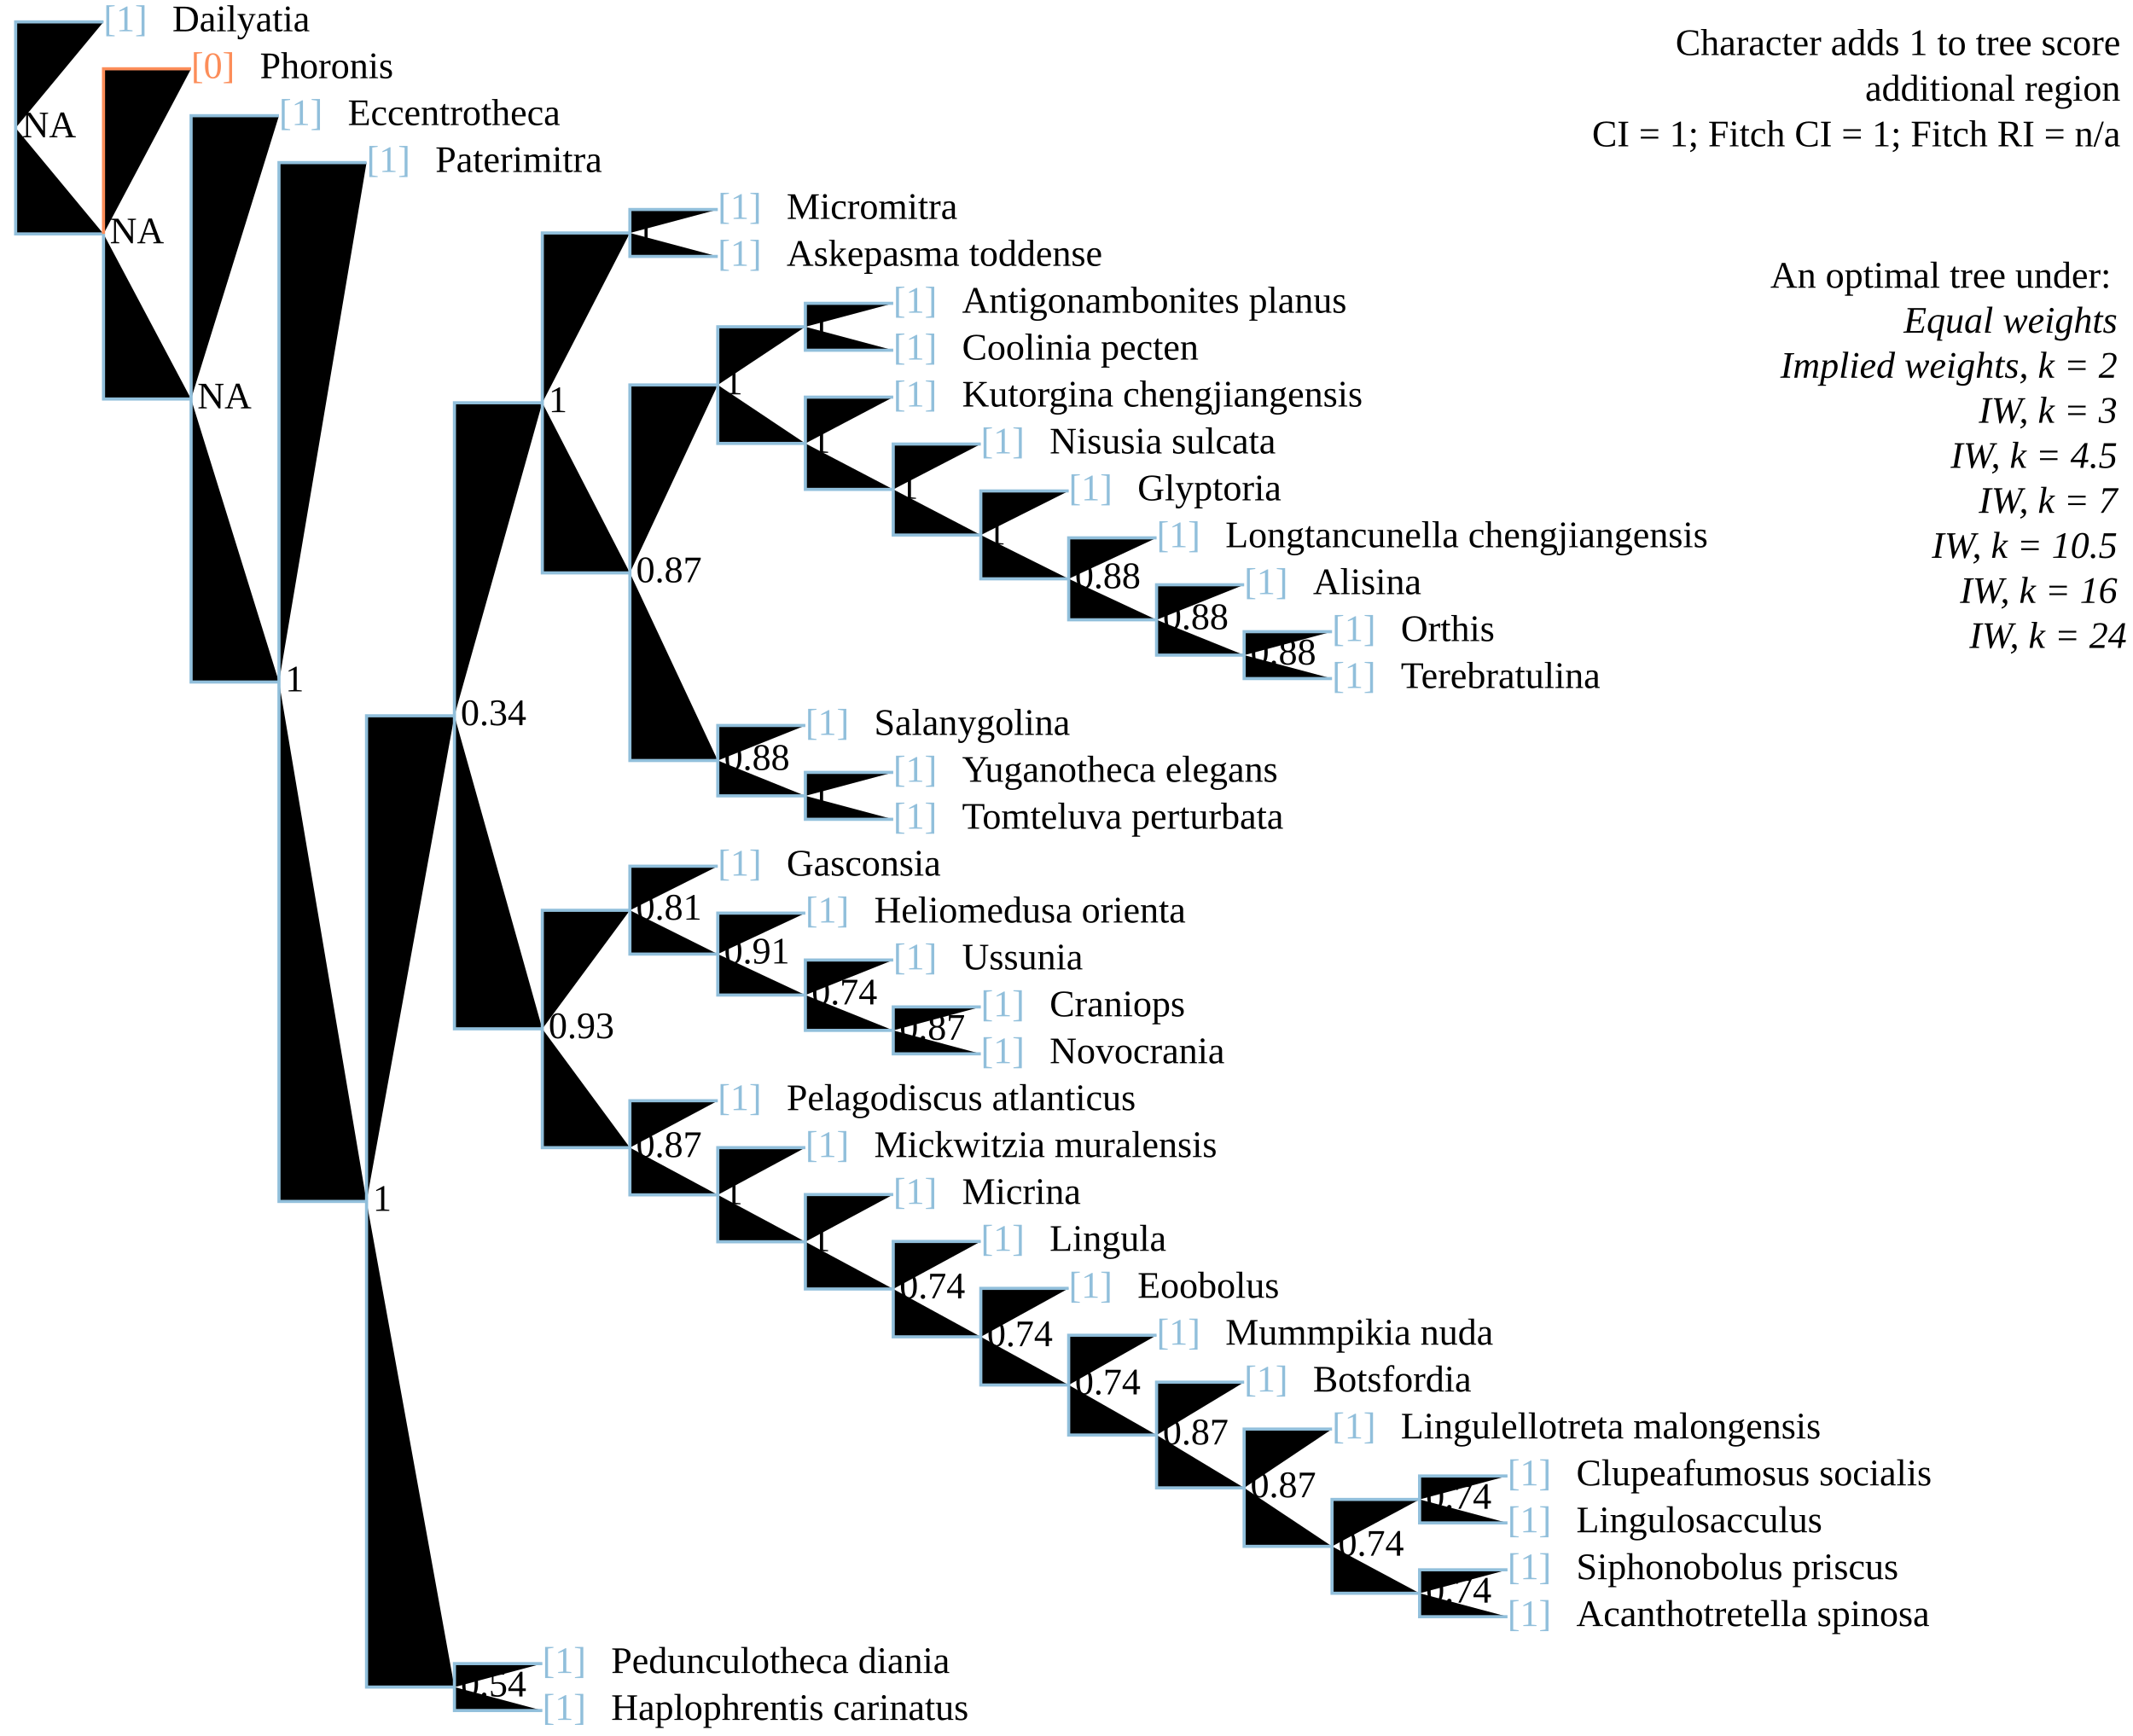
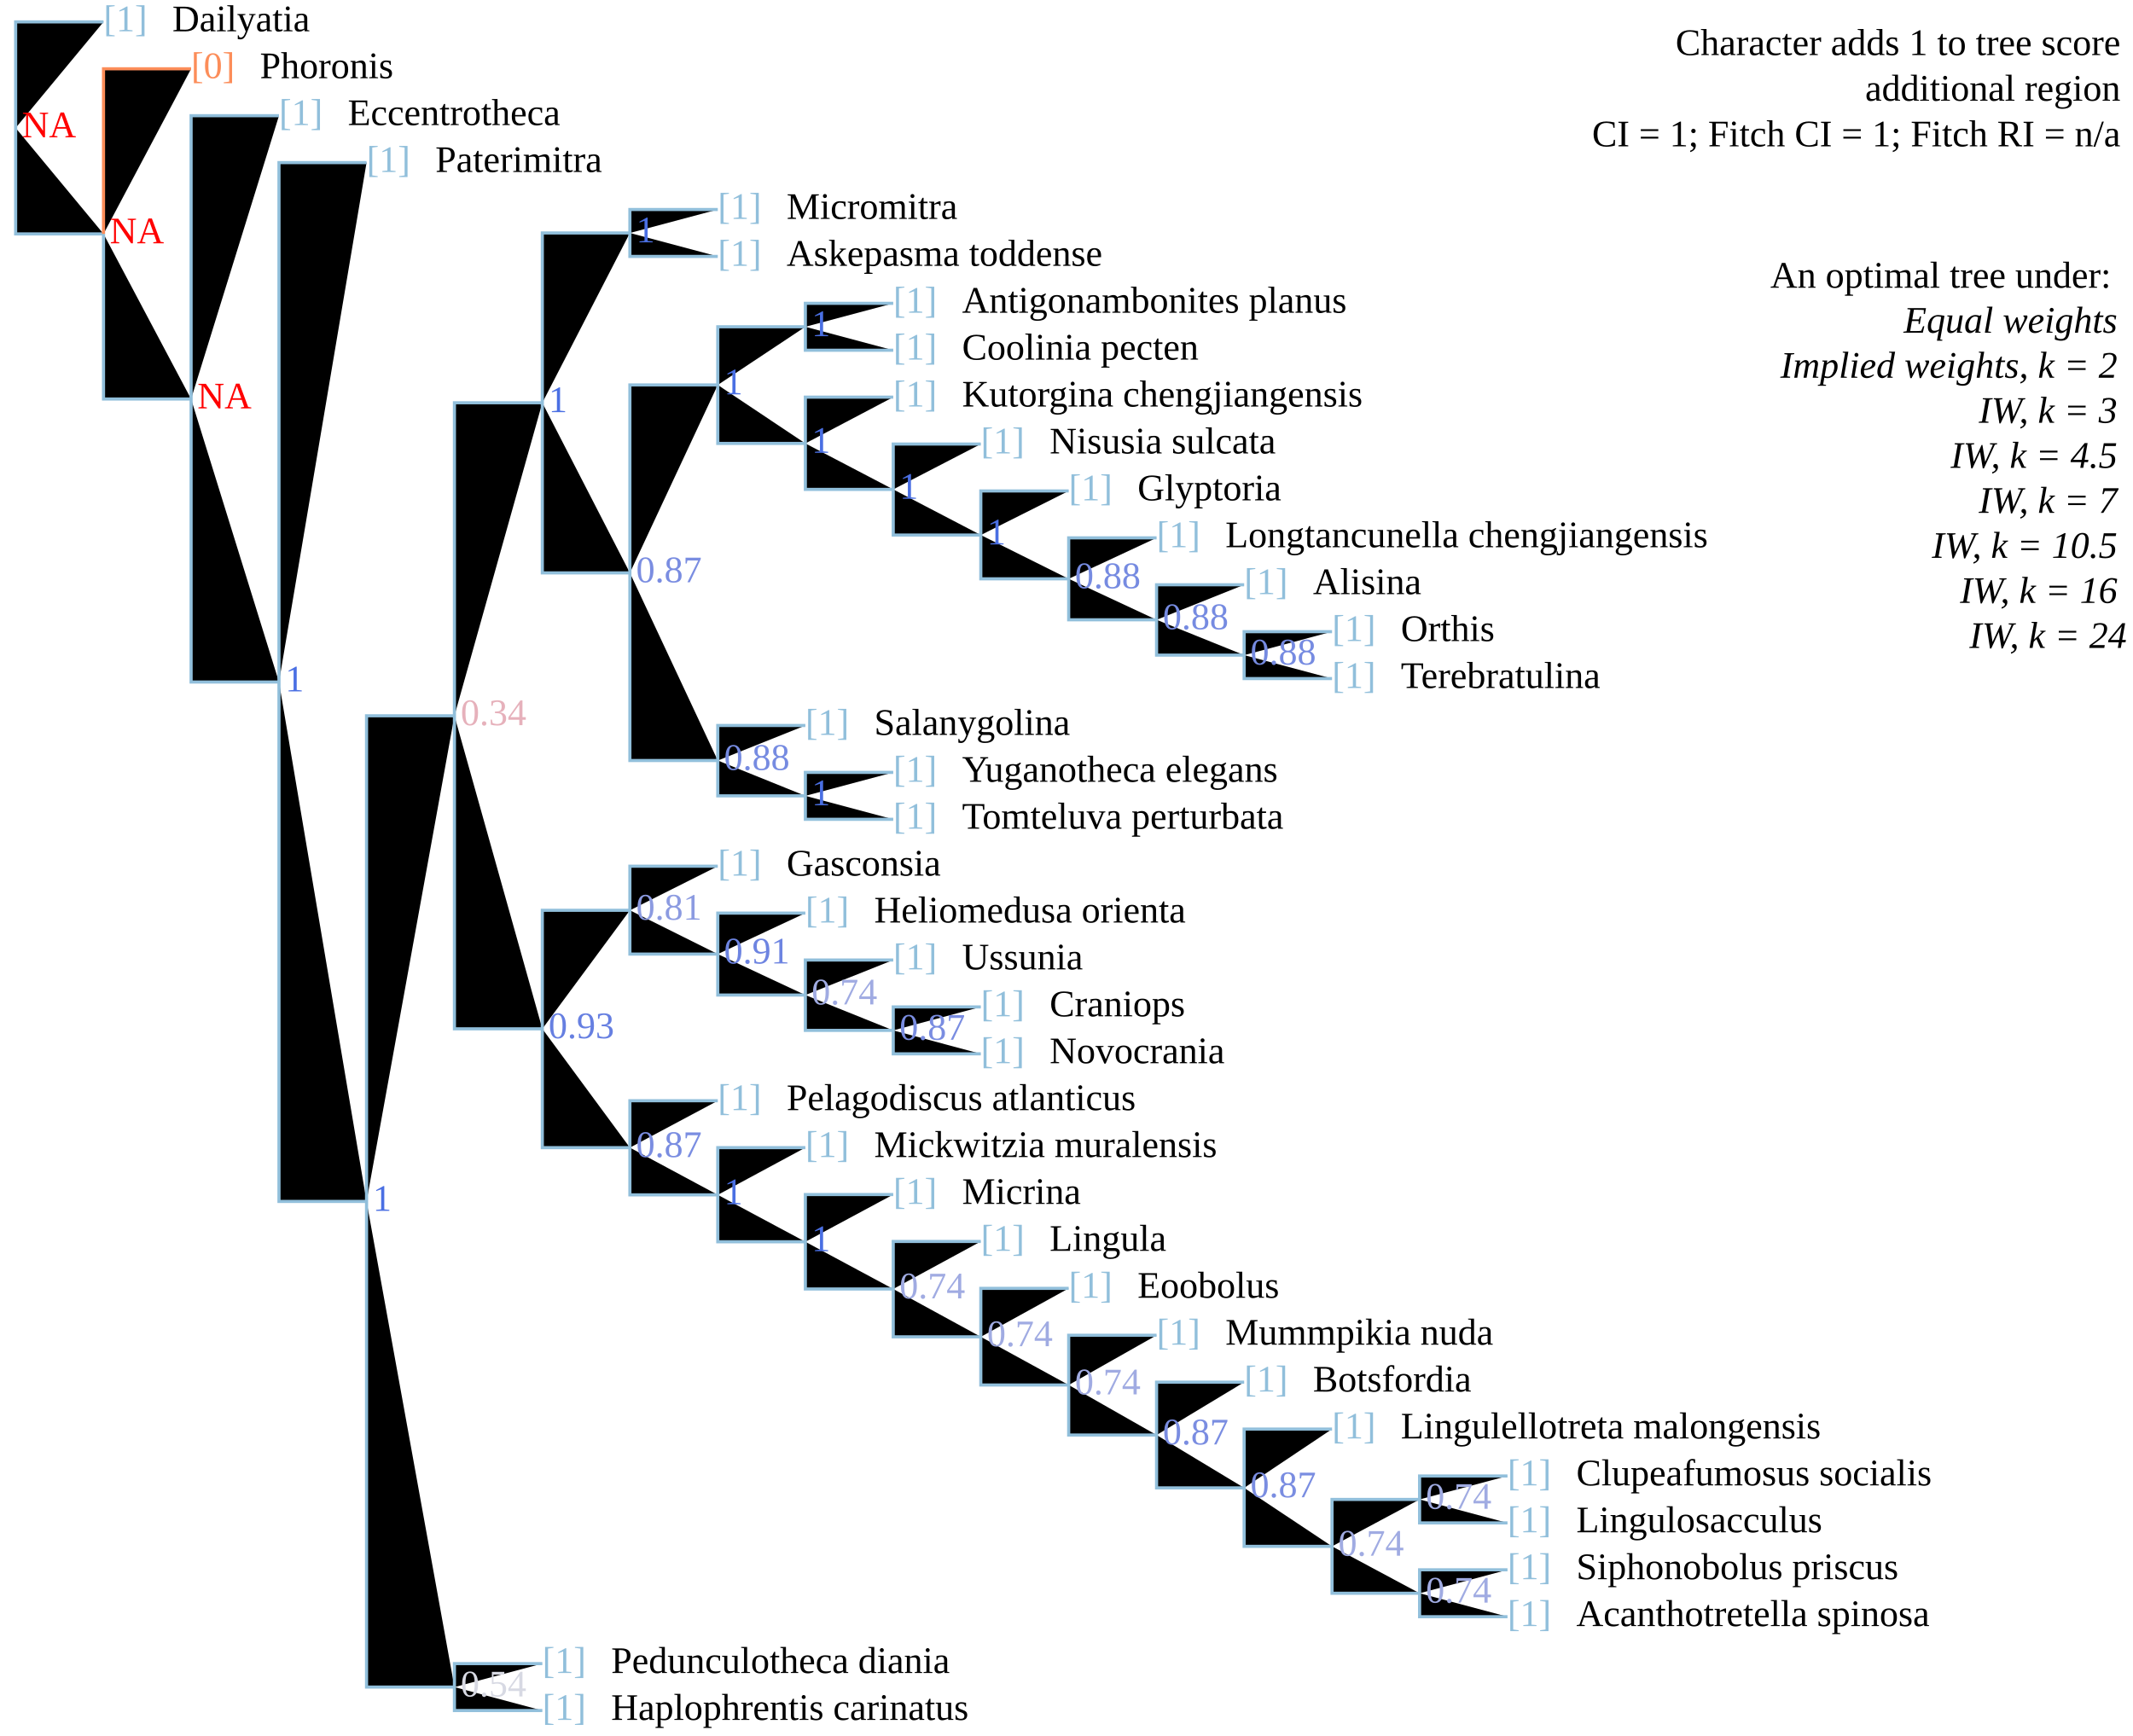
<svg xmlns="http://www.w3.org/2000/svg" version="1.1" width="682" height="555" class="tree" char="1">
  <text x="678" y="17.6" text-anchor="end" class="stepsLabel">Character adds <tspan class="score">1</tspan> to tree score</text>
  <text x="678" y="32.2" text-anchor="end" class="stepsLabel">
    <tspan class="score" /> additional region</text>
  <text x="678" y="46.8" text-anchor="end" class="stepsLabel">CI = 1; Fitch CI = 1; Fitch RI = n/a</text>
  <text x="678" y="76" text-anchor="end" class="stepsLabel">
    <tspan dy="16">An optimal tree under:</tspan>
    <tspan x="680" style="font-style:italic" class="notThisAn" dy="1.2em">Equal weights</tspan>
    <tspan x="680" style="font-style:italic" class="notThisAn" dy="1.2em">Implied weights, k = 2</tspan>
    <tspan x="680" style="font-style:italic" class="notThisAn" dy="1.2em">IW, k = 3</tspan>
    <tspan x="680" style="font-style:italic" class="notThisAn" dy="1.2em">IW, k = 4.5</tspan>
    <tspan x="680" style="font-style:italic" class="thisAn" dy="1.2em">IW, k = 7</tspan>
    <tspan x="680" style="font-style:italic" class="thisAn" dy="1.2em">IW, k = 10.5</tspan>
    <tspan x="680" style="font-style:italic" class="thisAn" dy="1.2em">IW, k = 16</tspan>
    <tspan x="680" style="font-style:italic" class="thisAn" dy="1.2em">IW, k = 24</tspan>
  </text>
  <text x="33.1" y="10" fill="#91bfdb" class="flag">[1]</text>
  <text x="55.1" y="10" class="taxonLabel">Dailyatia</text>
  <text x="89.2" y="40" fill="#91bfdb" class="flag">[1]</text>
  <text x="111.2" y="40" class="taxonLabel">Eccentrotheca</text>
  <text x="61.1" y="25" fill="#fc8d59" class="flag">[0]</text>
  <text x="83.1" y="25" class="taxonLabel">Phoronis</text>
  <text x="117.2" y="55" fill="#91bfdb" class="flag">[1]</text>
  <text x="139.2" y="55" class="taxonLabel">Paterimitra</text>
  <text x="229.5" y="70" fill="#91bfdb" class="flag">[1]</text>
  <text x="251.5" y="70" class="taxonLabel">Micromitra</text>
  <text x="229.5" y="85" fill="#91bfdb" class="flag">[1]</text>
  <text x="251.5" y="85" class="taxonLabel">Askepasma toddense</text>
  <text x="257.5" y="235" fill="#91bfdb" class="flag">[1]</text>
  <text x="279.5" y="235" class="taxonLabel">Salanygolina</text>
  <text x="285.6" y="265" fill="#91bfdb" class="flag">[1]</text>
  <text x="307.6" y="265" class="taxonLabel">Tomteluva perturbata</text>
  <text x="285.6" y="250" fill="#91bfdb" class="flag">[1]</text>
  <text x="307.6" y="250" class="taxonLabel">Yuganotheca elegans</text>
  <text x="285.6" y="115" fill="#91bfdb" class="flag">[1]</text>
  <text x="307.6" y="115" class="taxonLabel">Coolinia pecten</text>
  <text x="285.6" y="100" fill="#91bfdb" class="flag">[1]</text>
  <text x="307.6" y="100" class="taxonLabel">Antigonambonites planus</text>
  <text x="285.6" y="130" fill="#91bfdb" class="flag">[1]</text>
  <text x="307.6" y="130" class="taxonLabel">Kutorgina chengjiangensis</text>
  <text x="313.6" y="145" fill="#91bfdb" class="flag">[1]</text>
  <text x="335.6" y="145" class="taxonLabel">Nisusia sulcata</text>
  <text x="341.7" y="160" fill="#91bfdb" class="flag">[1]</text>
  <text x="363.7" y="160" class="taxonLabel">Glyptoria</text>
  <text x="369.8" y="175" fill="#91bfdb" class="flag">[1]</text>
  <text x="391.8" y="175" class="taxonLabel">Longtancunella chengjiangensis</text>
  <text x="397.8" y="190" fill="#91bfdb" class="flag">[1]</text>
  <text x="419.8" y="190" class="taxonLabel">Alisina</text>
  <text x="425.9" y="220" fill="#91bfdb" class="flag">[1]</text>
  <text x="447.9" y="220" class="taxonLabel">Terebratulina</text>
  <text x="425.9" y="205" fill="#91bfdb" class="flag">[1]</text>
  <text x="447.9" y="205" class="taxonLabel">Orthis</text>
  <text x="229.5" y="280" fill="#91bfdb" class="flag">[1]</text>
  <text x="251.5" y="280" class="taxonLabel">Gasconsia</text>
  <text x="257.5" y="295" fill="#91bfdb" class="flag">[1]</text>
  <text x="279.5" y="295" class="taxonLabel">Heliomedusa orienta</text>
  <text x="285.6" y="310" fill="#91bfdb" class="flag">[1]</text>
  <text x="307.6" y="310" class="taxonLabel">Ussunia</text>
  <text x="313.6" y="340" fill="#91bfdb" class="flag">[1]</text>
  <text x="335.6" y="340" class="taxonLabel">Novocrania</text>
  <text x="313.6" y="325" fill="#91bfdb" class="flag">[1]</text>
  <text x="335.6" y="325" class="taxonLabel">Craniops</text>
  <text x="229.5" y="355" fill="#91bfdb" class="flag">[1]</text>
  <text x="251.5" y="355" class="taxonLabel">Pelagodiscus atlanticus</text>
  <text x="257.5" y="370" fill="#91bfdb" class="flag">[1]</text>
  <text x="279.5" y="370" class="taxonLabel">Mickwitzia muralensis</text>
  <text x="285.6" y="385" fill="#91bfdb" class="flag">[1]</text>
  <text x="307.6" y="385" class="taxonLabel">Micrina</text>
  <text x="313.6" y="400" fill="#91bfdb" class="flag">[1]</text>
  <text x="335.6" y="400" class="taxonLabel">Lingula</text>
  <text x="341.7" y="415" fill="#91bfdb" class="flag">[1]</text>
  <text x="363.7" y="415" class="taxonLabel">Eoobolus</text>
  <text x="369.8" y="430" fill="#91bfdb" class="flag">[1]</text>
  <text x="391.8" y="430" class="taxonLabel">Mummpikia nuda</text>
  <text x="397.8" y="445" fill="#91bfdb" class="flag">[1]</text>
  <text x="419.8" y="445" class="taxonLabel">Botsfordia</text>
  <text x="425.9" y="460" fill="#91bfdb" class="flag">[1]</text>
  <text x="447.9" y="460" class="taxonLabel">Lingulellotreta malongensis</text>
  <text x="482" y="475" fill="#91bfdb" class="flag">[1]</text>
  <text x="504" y="475" class="taxonLabel">Clupeafumosus socialis</text>
  <text x="482" y="490" fill="#91bfdb" class="flag">[1]</text>
  <text x="504" y="490" class="taxonLabel">Lingulosacculus</text>
  <text x="482" y="505" fill="#91bfdb" class="flag">[1]</text>
  <text x="504" y="505" class="taxonLabel">Siphonobolus priscus</text>
  <text x="482" y="520" fill="#91bfdb" class="flag">[1]</text>
  <text x="504" y="520" class="taxonLabel">Acanthotretella spinosa</text>
  <text x="173.4" y="550" fill="#91bfdb" class="flag">[1]</text>
  <text x="195.4" y="550" class="taxonLabel">Haplophrentis carinatus</text>
  <text x="173.4" y="535" fill="#91bfdb" class="flag">[1]</text>
  <text x="195.4" y="535" class="taxonLabel">Pedunculotheca diania</text>
  <path d="M5,40.9V7H33.1M5,40.9V74.8H33.1M33.1,74.8V127.6H61.1M61.1,127.6V37H89.2M61.1,127.6V218.1H89.2M89.2,218.1V52H117.2M89.2,218.1V384.2H117.2M117.2,384.2V228.9H145.3M145.3,228.9V128.8H173.4M173.4,128.8V74.5H201.4M201.4,74.5V67H229.5M201.4,74.5V82H229.5M173.4,128.8V183.2H201.4M201.4,183.2V123.1H229.5M229.5,123.1V104.5H257.5M257.5,104.5V97H285.6M257.5,104.5V112H285.6M229.5,123.1V141.8H257.5M257.5,141.8V127H285.6M257.5,141.8V156.5H285.6M285.6,156.5V142H313.6M285.6,156.5V171.1H313.6M313.6,171.1V157H341.7M313.6,171.1V185.1H341.7M341.7,185.1V172H369.8M341.7,185.1V198.2H369.8M369.8,198.2V187H397.8M369.8,198.2V209.5H397.8M397.8,209.5V202H425.9M397.8,209.5V217H425.9M201.4,183.2V243.2H229.5M229.5,243.2V232H257.5M229.5,243.2V254.5H257.5M257.5,254.5V247H285.6M257.5,254.5V262H285.6M145.3,228.9V329H173.4M173.4,329V291.1H201.4M201.4,291.1V277H229.5M201.4,291.1V305.1H229.5M229.5,305.1V292H257.5M229.5,305.1V318.2H257.5M257.5,318.2V307H285.6M257.5,318.2V329.5H285.6M285.6,329.5V322H313.6M285.6,329.5V337H313.6M173.4,329V367H201.4M201.4,367V352H229.5M201.4,367V382.1H229.5M229.5,382.1V367H257.5M229.5,382.1V397.1H257.5M257.5,397.1V382H285.6M257.5,397.1V412.2H285.6M285.6,412.2V397H313.6M285.6,412.2V427.5H313.6M313.6,427.5V412H341.7M313.6,427.5V442.9H341.7M341.7,442.9V427H369.8M341.7,442.9V458.9H369.8M369.8,458.9V442H397.8M369.8,458.9V475.8H397.8M397.8,475.8V457H425.9M397.8,475.8V494.5H425.9M425.9,494.5V479.5H453.9M453.9,479.5V472H482M453.9,479.5V487H482M425.9,494.5V509.5H453.9M453.9,509.5V502H482M453.9,509.5V517H482M117.2,384.2V539.5H145.3M145.3,539.5V532H173.4M145.3,539.5V547H173.4" stroke="#91bfdb" />
  <path d="M33.1,74.8V22H61.1" stroke="#fc8d59" />
-   <text x="7" y="43.9" class="node">NA</text>
-   <text x="35.1" y="77.8" class="node">NA</text>
-   <text x="63.1" y="130.6" class="node">NA</text>
-   <text x="91.2" y="221.1" class="node">1</text>
-   <text x="119.2" y="387.2" class="node">1</text>
-   <text x="147.3" y="231.9" class="node">0.34</text>
-   <text x="175.4" y="131.8" class="node">1</text>
-   <text x="203.4" y="77.5" class="node">1</text>
-   <text x="203.4" y="186.2" class="node">0.87</text>
-   <text x="231.5" y="126.1" class="node">1</text>
-   <text x="259.5" y="107.5" class="node">1</text>
-   <text x="259.5" y="144.8" class="node">1</text>
-   <text x="287.6" y="159.5" class="node">1</text>
-   <text x="315.6" y="174.1" class="node">1</text>
-   <text x="343.7" y="188.1" class="node">0.88</text>
-   <text x="371.8" y="201.2" class="node">0.88</text>
-   <text x="399.8" y="212.5" class="node">0.88</text>
-   <text x="231.5" y="246.2" class="node">0.88</text>
-   <text x="259.5" y="257.5" class="node">1</text>
-   <text x="175.4" y="332" class="node">0.93</text>
-   <text x="203.4" y="294.1" class="node">0.81</text>
-   <text x="231.5" y="308.1" class="node">0.91</text>
-   <text x="259.5" y="321.2" class="node">0.74</text>
-   <text x="287.6" y="332.5" class="node">0.87</text>
-   <text x="203.4" y="370" class="node">0.87</text>
-   <text x="231.5" y="385.1" class="node">1</text>
-   <text x="259.5" y="400.1" class="node">1</text>
-   <text x="287.6" y="415.2" class="node">0.74</text>
-   <text x="315.6" y="430.5" class="node">0.74</text>
-   <text x="343.7" y="445.9" class="node">0.74</text>
-   <text x="371.8" y="461.9" class="node">0.87</text>
-   <text x="399.8" y="478.8" class="node">0.87</text>
-   <text x="427.9" y="497.5" class="node">0.74</text>
-   <text x="455.9" y="482.5" class="node">0.74</text>
-   <text x="455.9" y="512.5" class="node">0.74</text>
-   <text x="147.3" y="542.5" class="node">0.54</text>
+   <text x="7" y="43.9" class="node" fill="red">NA</text>
+   <text x="35.1" y="77.8" class="node" fill="red">NA</text>
+   <text x="63.1" y="130.6" class="node" fill="red">NA</text>
+   <text x="91.2" y="221.1" class="node" fill="#4A6FE3">1</text>
+   <text x="119.2" y="387.2" class="node" fill="#4A6FE3">1</text>
+   <text x="147.3" y="231.9" class="node" fill="#E6B1BB">0.34</text>
+   <text x="175.4" y="131.8" class="node" fill="#4A6FE3">1</text>
+   <text x="203.4" y="77.5" class="node" fill="#4A6FE3">1</text>
+   <text x="203.4" y="186.2" class="node" fill="#7A8DE1">0.87</text>
+   <text x="231.5" y="126.1" class="node" fill="#4A6FE3">1</text>
+   <text x="259.5" y="107.5" class="node" fill="#4A6FE3">1</text>
+   <text x="259.5" y="144.8" class="node" fill="#4A6FE3">1</text>
+   <text x="287.6" y="159.5" class="node" fill="#4A6FE3">1</text>
+   <text x="315.6" y="174.1" class="node" fill="#4A6FE3">1</text>
+   <text x="343.7" y="188.1" class="node" fill="#768BE1">0.88</text>
+   <text x="371.8" y="201.2" class="node" fill="#768BE1">0.88</text>
+   <text x="399.8" y="212.5" class="node" fill="#768BE1">0.88</text>
+   <text x="231.5" y="246.2" class="node" fill="#768BE1">0.88</text>
+   <text x="259.5" y="257.5" class="node" fill="#4A6FE3">1</text>
+   <text x="175.4" y="332" class="node" fill="#667FE1">0.93</text>
+   <text x="203.4" y="294.1" class="node" fill="#8C9BE1">0.81</text>
+   <text x="231.5" y="308.1" class="node" fill="#6D84E1">0.91</text>
+   <text x="259.5" y="321.2" class="node" fill="#A0ABE2">0.74</text>
+   <text x="287.6" y="332.5" class="node" fill="#7A8DE1">0.87</text>
+   <text x="203.4" y="370" class="node" fill="#7A8DE1">0.87</text>
+   <text x="231.5" y="385.1" class="node" fill="#4A6FE3">1</text>
+   <text x="259.5" y="400.1" class="node" fill="#4A6FE3">1</text>
+   <text x="287.6" y="415.2" class="node" fill="#A0ABE2">0.74</text>
+   <text x="315.6" y="430.5" class="node" fill="#A0ABE2">0.74</text>
+   <text x="343.7" y="445.9" class="node" fill="#A0ABE2">0.74</text>
+   <text x="371.8" y="461.9" class="node" fill="#7A8DE1">0.87</text>
+   <text x="399.8" y="478.8" class="node" fill="#7A8DE1">0.87</text>
+   <text x="427.9" y="497.5" class="node" fill="#A0ABE2">0.74</text>
+   <text x="455.9" y="482.5" class="node" fill="#A0ABE2">0.74</text>
+   <text x="455.9" y="512.5" class="node" fill="#A0ABE2">0.74</text>
+   <text x="147.3" y="542.5" class="node" fill="#D7D9E3">0.54</text>
</svg>
